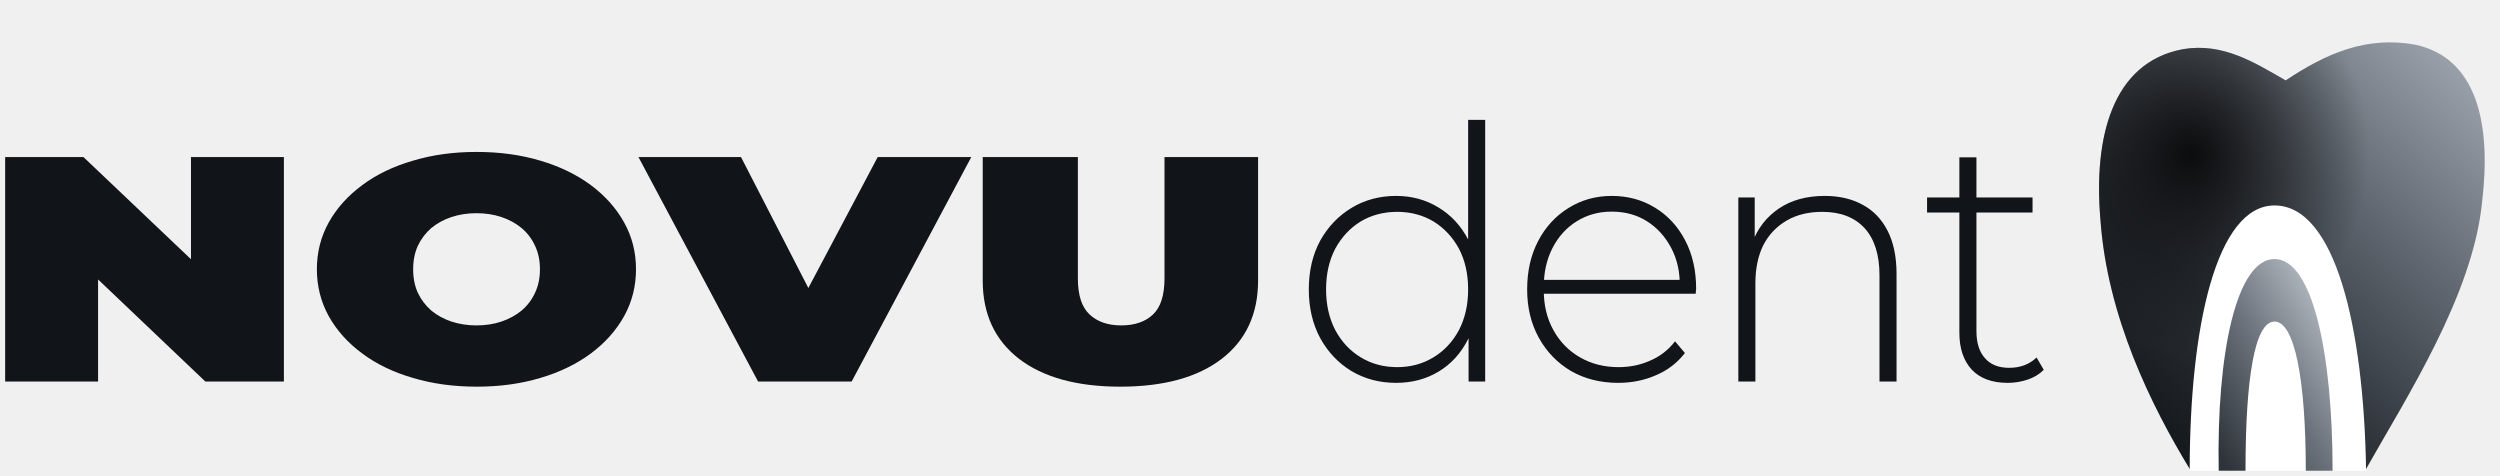
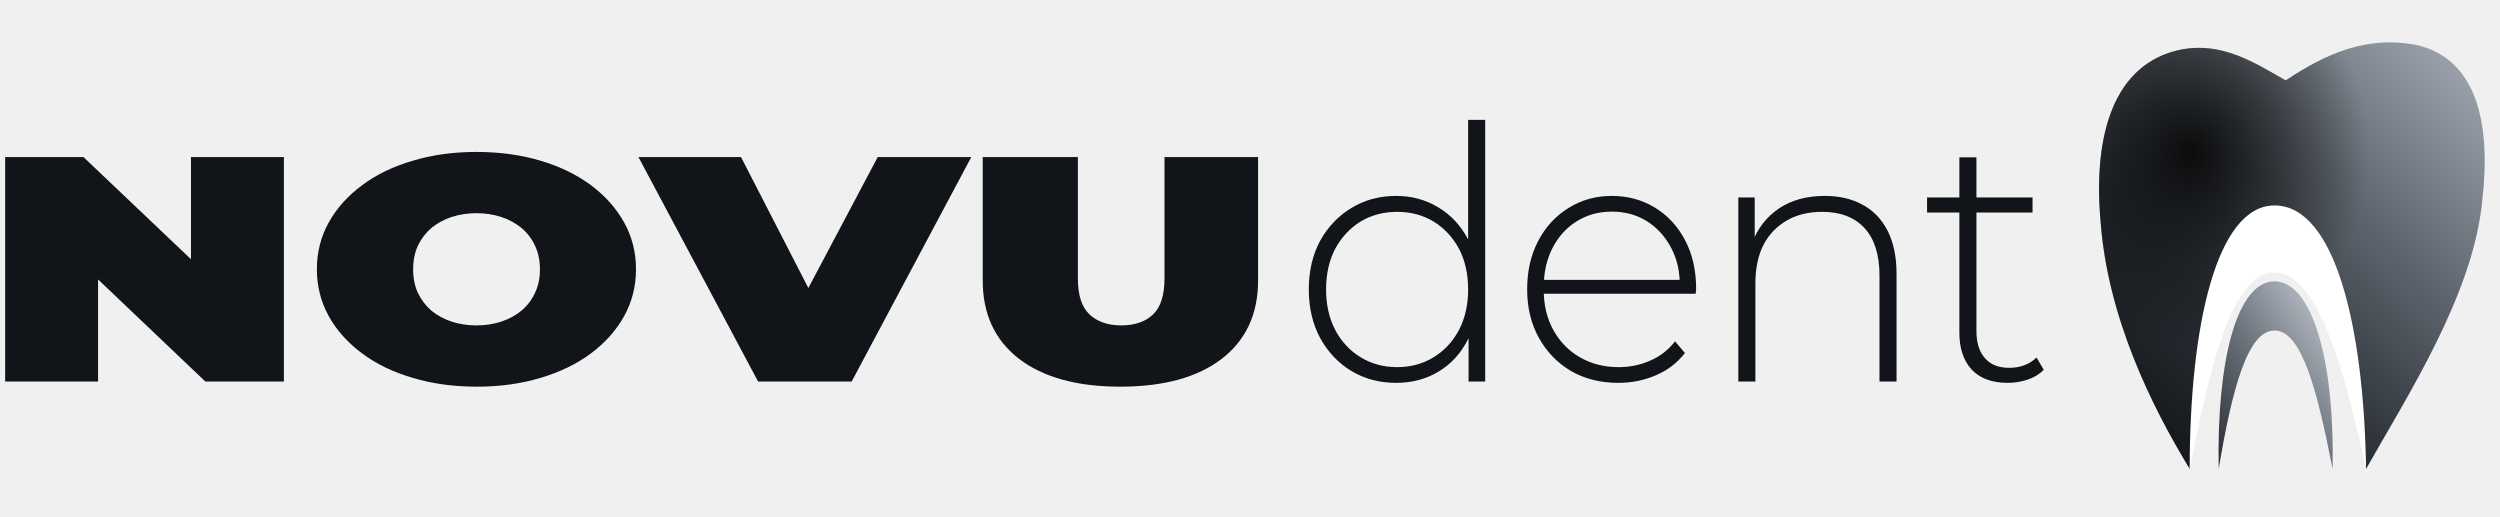
- <svg xmlns="http://www.w3.org/2000/svg" viewBox="8 -170 1114 212">
+ <svg xmlns="http://www.w3.org/2000/svg" viewBox="8 -170 1114 230">
  <path fill="#111418" d="M10.3 0V-100H45.2L109.3 -39.1H93.1V-100H134.5V0H99.5L35.5 -60.9H51.7V0ZM220.5 2.3Q205 2.3 192 -1.6Q178.9 -5.4 169.4 -12.5Q159.8 -19.6 154.5 -29.1Q149.2 -38.7 149.2 -50Q149.2 -61.4 154.5 -70.9Q159.8 -80.4 169.4 -87.5Q178.9 -94.6 192 -98.4Q205 -102.3 220.3 -102.3Q235.8 -102.3 248.8 -98.4Q261.7 -94.6 271.3 -87.5Q280.8 -80.4 286.1 -70.9Q291.4 -61.4 291.4 -50Q291.4 -38.7 286.1 -29.1Q280.8 -19.6 271.3 -12.5Q261.7 -5.4 248.8 -1.6Q235.8 2.3 220.5 2.3ZM220.3 -25Q226.3 -25 231.4 -26.7Q236.5 -28.4 240.4 -31.6Q244.3 -34.9 246.4 -39.5Q248.6 -44.1 248.6 -50Q248.6 -55.9 246.4 -60.5Q244.3 -65.1 240.4 -68.4Q236.5 -71.6 231.4 -73.3Q226.3 -75 220.3 -75Q214.4 -75 209.2 -73.3Q204.1 -71.6 200.2 -68.4Q196.4 -65.1 194.2 -60.5Q192.1 -55.9 192.1 -50Q192.1 -44.1 194.2 -39.5Q196.4 -34.9 200.2 -31.6Q204.1 -28.4 209.2 -26.7Q214.4 -25 220.3 -25ZM345.8 0 292.5 -100H338.2L381.6 -15.6H354.4L399.1 -100H440.8L387.5 0ZM507.2 2.3Q478.3 2.3 462.1 -10.1Q445.9 -22.6 445.9 -45V-100H488.3V-46Q488.3 -34.6 493.6 -29.8Q498.8 -25 507.6 -25Q516.6 -25 521.7 -29.8Q526.9 -34.6 526.9 -46V-100H568.6V-45Q568.6 -22.6 552.4 -10.1Q536.2 2.3 507.2 2.3Z" />
  <path fill="#111418" d="M630.1 0.6Q619.1 0.6 610.3 -4.6Q601.5 -9.9 596.3 -19.3Q591.2 -28.8 591.2 -41Q591.2 -53.4 596.3 -62.8Q601.5 -72.1 610.3 -77.4Q619.1 -82.7 630.1 -82.7Q640.5 -82.7 648.9 -77.6Q657.3 -72.6 662.2 -63.3Q667.1 -54.1 667.1 -41Q667.1 -28.3 662.2 -18.9Q657.4 -9.4 649 -4.4Q640.7 0.6 630.1 0.6ZM630.6 -6.4Q639.6 -6.4 646.8 -10.8Q653.9 -15.1 658.1 -22.9Q662.2 -30.8 662.2 -41Q662.2 -51.4 658.1 -59.2Q653.9 -66.9 646.8 -71.3Q639.6 -75.6 630.6 -75.6Q621.5 -75.6 614.3 -71.3Q607.2 -66.9 603 -59.2Q598.9 -51.4 598.9 -41Q598.9 -30.8 603 -22.9Q607.2 -15.1 614.3 -10.8Q621.5 -6.4 630.6 -6.4ZM662.4 0V-26.9L663.8 -41.2L662.2 -55.5V-116.6H669.8V0ZM729.1 0.6Q717.2 0.6 708 -4.7Q698.9 -10.1 693.7 -19.5Q688.5 -28.9 688.5 -41Q688.5 -53.3 693.4 -62.6Q698.3 -72 706.9 -77.3Q715.5 -82.7 726.2 -82.7Q736.9 -82.7 745.4 -77.5Q754 -72.3 758.9 -62.9Q763.8 -53.6 763.8 -41.3Q763.8 -40.9 763.7 -40.3Q763.6 -39.8 763.6 -39.1H694.1V-45.3H759.5L756.5 -42.3Q756.7 -51.9 752.7 -59.5Q748.7 -67.1 741.9 -71.4Q735.1 -75.7 726.2 -75.7Q717.5 -75.7 710.6 -71.4Q703.7 -67.1 699.8 -59.5Q695.9 -51.9 695.9 -42.1V-40.7Q695.9 -30.6 700.2 -22.9Q704.5 -15.1 712 -10.8Q719.6 -6.4 729.2 -6.4Q736.8 -6.4 743.3 -9.3Q749.9 -12.1 754.4 -17.9L758.8 -12.7Q753.7 -6.1 745.9 -2.8Q738.1 0.6 729.1 0.6ZM782.6 0V-82H789.9V-59.2L788.8 -61.8Q792.4 -71.5 800.7 -77.1Q809 -82.7 821.1 -82.7Q830.8 -82.7 837.9 -78.8Q845.1 -75 849.1 -67.2Q853.1 -59.4 853.1 -47.9V0H845.5V-47.3Q845.5 -61.1 838.8 -68.4Q832.1 -75.6 820 -75.6Q810.8 -75.6 804.1 -71.7Q797.3 -67.7 793.7 -60.7Q790.2 -53.6 790.2 -43.7V0ZM902.6 0.6Q892.2 0.6 886.6 -5.3Q881.1 -11.3 881.1 -21.7V-99.9H888.7V-22.5Q888.7 -14.6 892.5 -10.4Q896.2 -6.1 903.3 -6.1Q910.7 -6.1 915.5 -10.7L918.7 -5.2Q915.7 -2.2 911.4 -0.8Q907.1 0.6 902.6 0.6ZM866.7 -75.3V-82H913.7V-75.3Z" />
  <g transform="translate(929 -168) scale(1.99)">
    <defs>
      <linearGradient id="nd-c" x1="0.92" y1="0.04" x2="0.12" y2="0.96">
        <stop offset="0" stop-color="#9AA1AA" />
        <stop offset="0.35" stop-color="#5E656E" />
        <stop offset="0.7" stop-color="#2B3036" />
        <stop offset="1" stop-color="#111418" />
      </linearGradient>
      <radialGradient id="nd-s" cx="0.24" cy="0.26" r="0.46">
        <stop offset="0" stop-color="#000000" stop-opacity="0.85" />
        <stop offset="1" stop-color="#000000" stop-opacity="0" />
      </radialGradient>
      <linearGradient id="nd-a" x1="0.9" y1="0.1" x2="0.1" y2="1">
        <stop offset="0" stop-color="#B8BEC6" />
        <stop offset="0.5" stop-color="#6B727B" />
        <stop offset="1" stop-color="#2F343A" />
      </linearGradient>
    </defs>
-     <path fill="url(#nd-c)" d="M27.5 104 C19 90 9 70 7.5 48 C6 30 10 13 26 10 C35 8.5 42 13 49 17 C58 11 67 7 78 9 C92 12 95 27 93 44 C91 65 76 88 67 104 Z" />
-     <path fill="url(#nd-s)" d="M27.5 104 C19 90 9 70 7.5 48 C6 30 10 13 26 10 C35 8.5 42 13 49 17 C58 11 67 7 78 9 C92 12 95 27 93 44 C91 65 76 88 67 104 Z" />
-     <path fill="#FFFFFF" d="M27.5 104.4 C27.5 72 33.5 45 46.5 45 C60 45 66.5 72 67 104.4 Z" />
-     <path fill="url(#nd-a)" d="M34 104.4 C33.5 78 38 57 46.5 57 C55 57 59.5 78 59.5 104.4 L53.5 104.4 C53.5 84 51 71 46.5 71 C42 71 40 84 40 104.4 Z" />
+     <path fill="url(#nd-c)" d="M27.5 104 C19 90 9 70 7.5 48 C6 30 10 13 26 10 C35 8.5 42 13 49 17 C58 11 67 7 78 9 C92 12 95 27 93 44 C91 65 76 88 67 104 C64 75 59 48 46.5 48 C34 48 29 75 27.5 104 Z" />
+     <path fill="url(#nd-s)" d="M27.5 104 C19 90 9 70 7.5 48 C6 30 10 13 26 10 C35 8.5 42 13 49 17 C58 11 67 7 78 9 C92 12 95 27 93 44 C91 65 76 88 67 104 C64 75 59 48 46.5 48 C34 48 29 75 27.5 104 Z" />
+     <path fill="#FFFFFF" d="M27.5 104 C27.5 72 33.5 45 46.5 45 C60 45 66.5 72 67 104 C62 81 56 60 46.5 60 C37 60 32 81 27.5 104 Z" />
+     <path fill="url(#nd-a)" d="M34 104 C33.5 80 38 62 46.5 62 C55 62 60 80 59.5 104 C56 86 52.5 73 46.5 73 C40.5 73 37 86 34 104 Z" />
  </g>
</svg>
